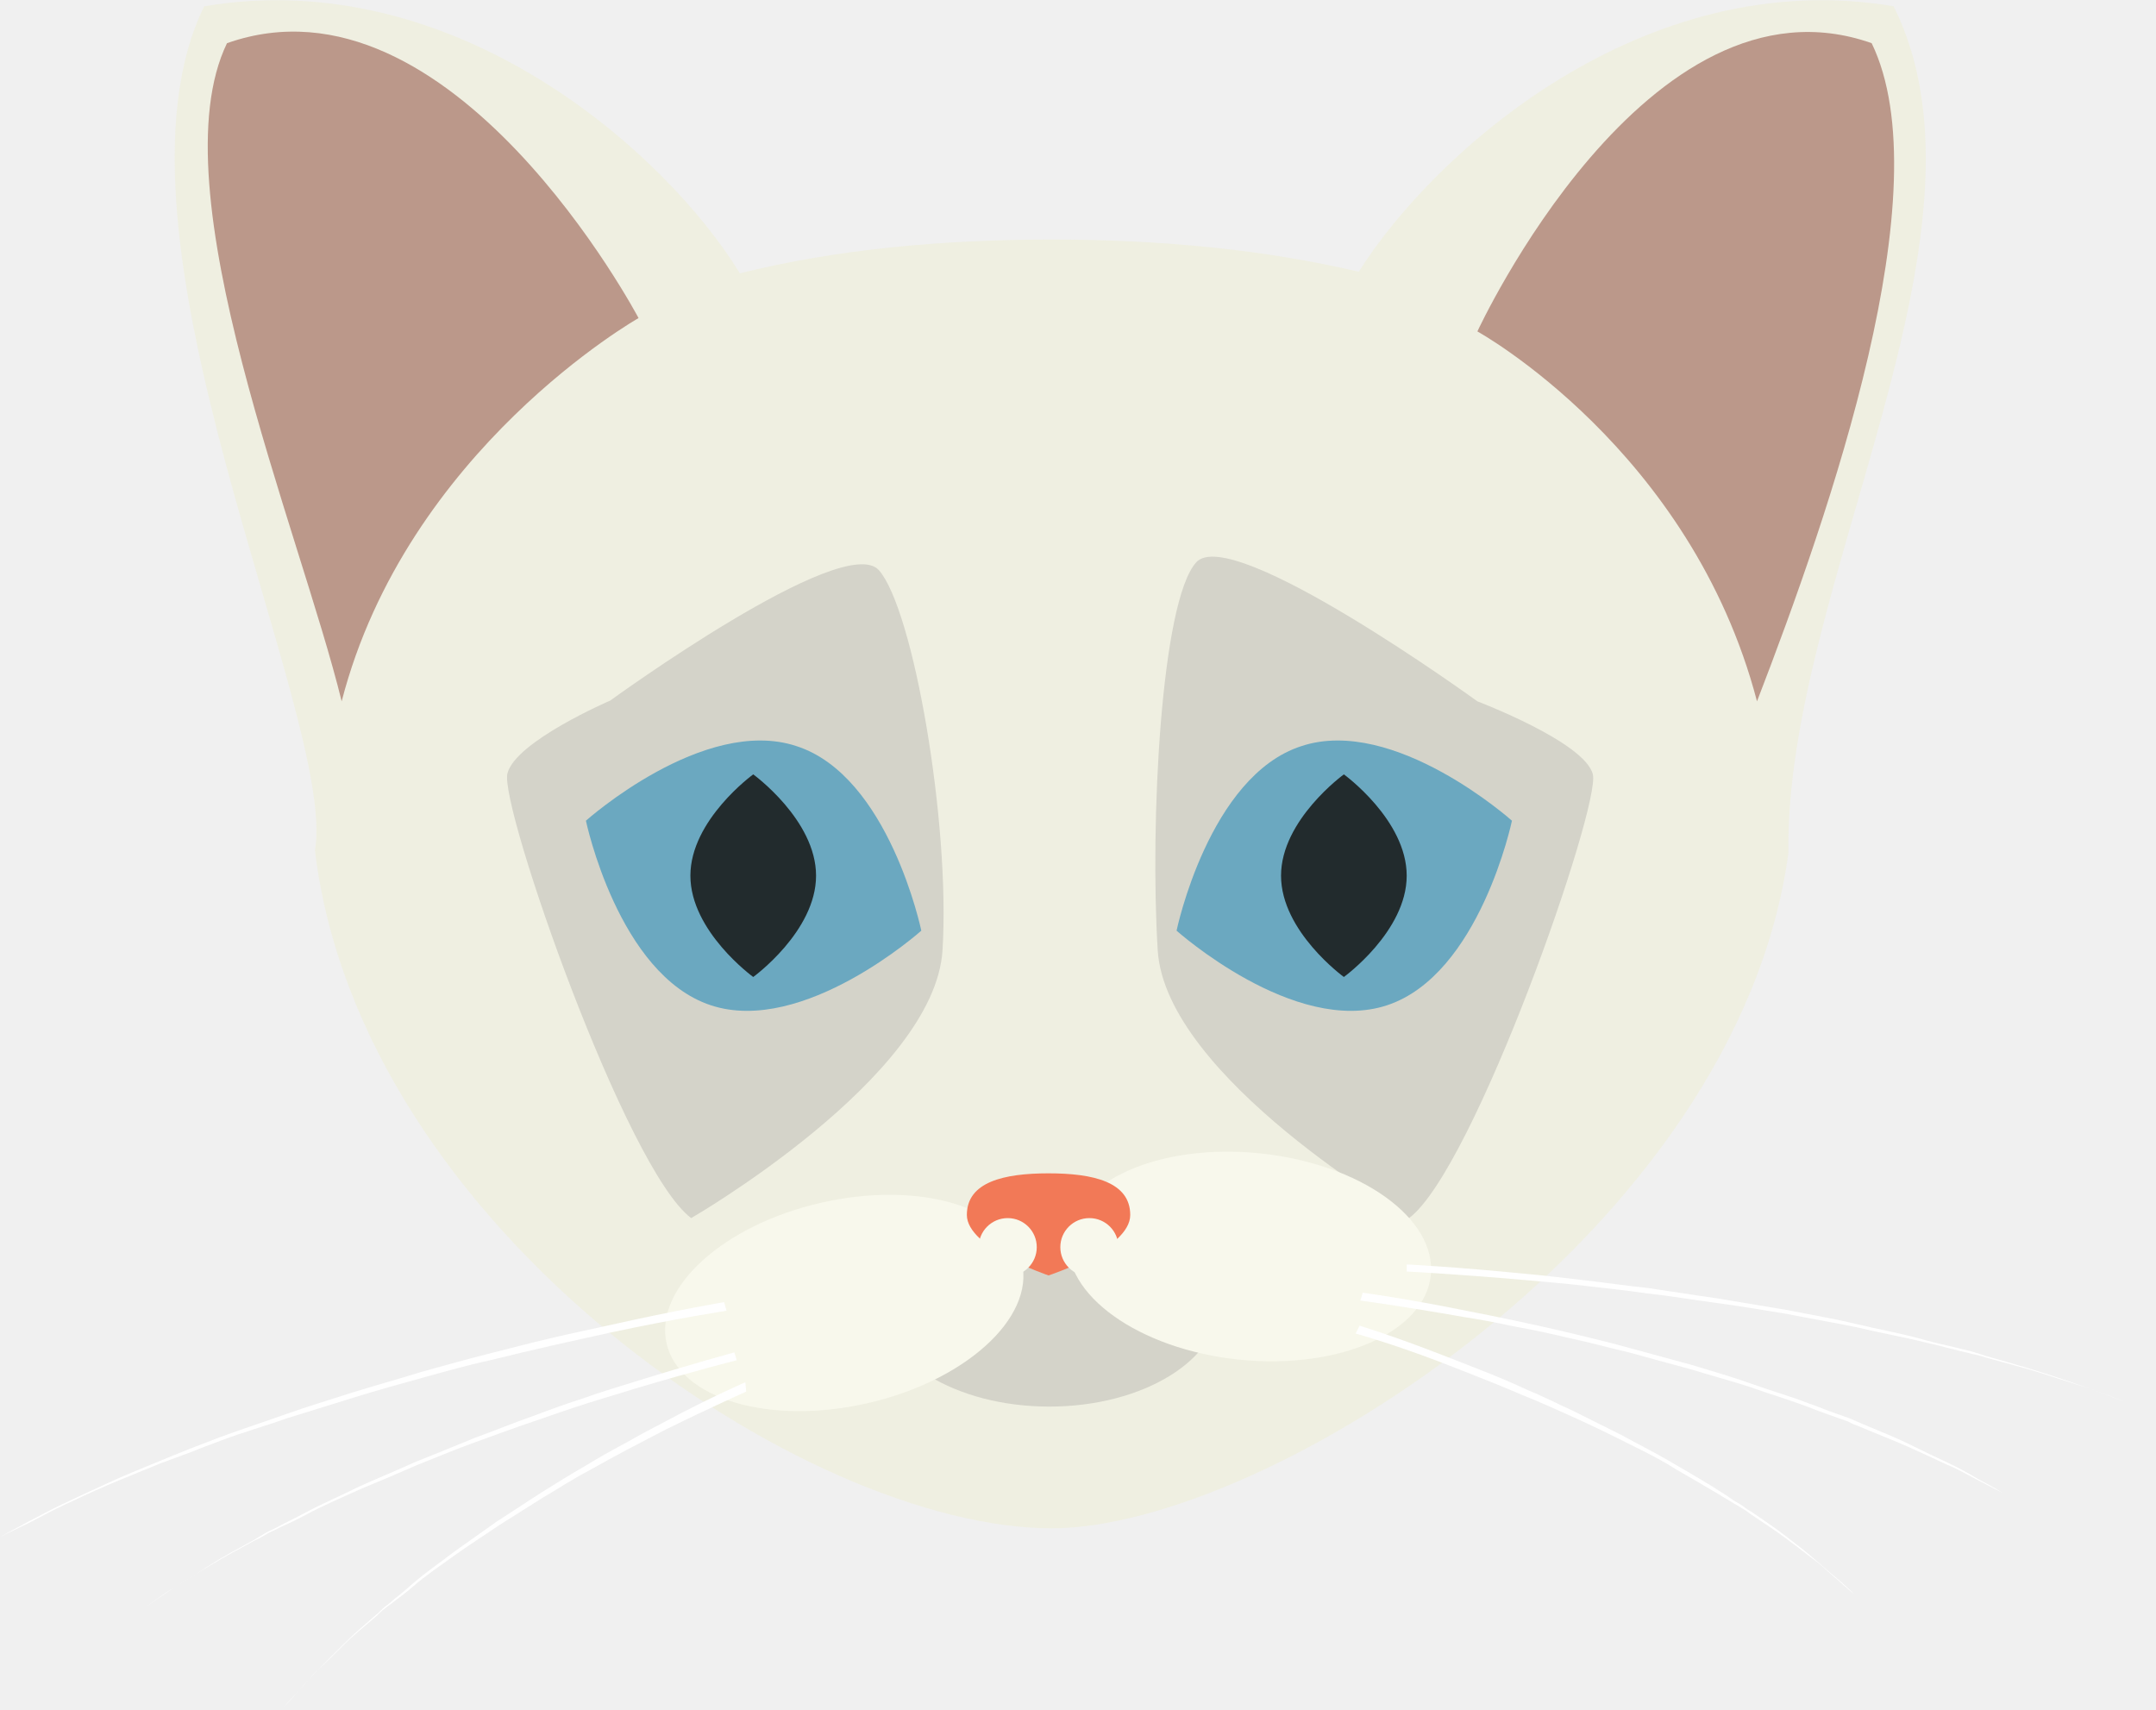
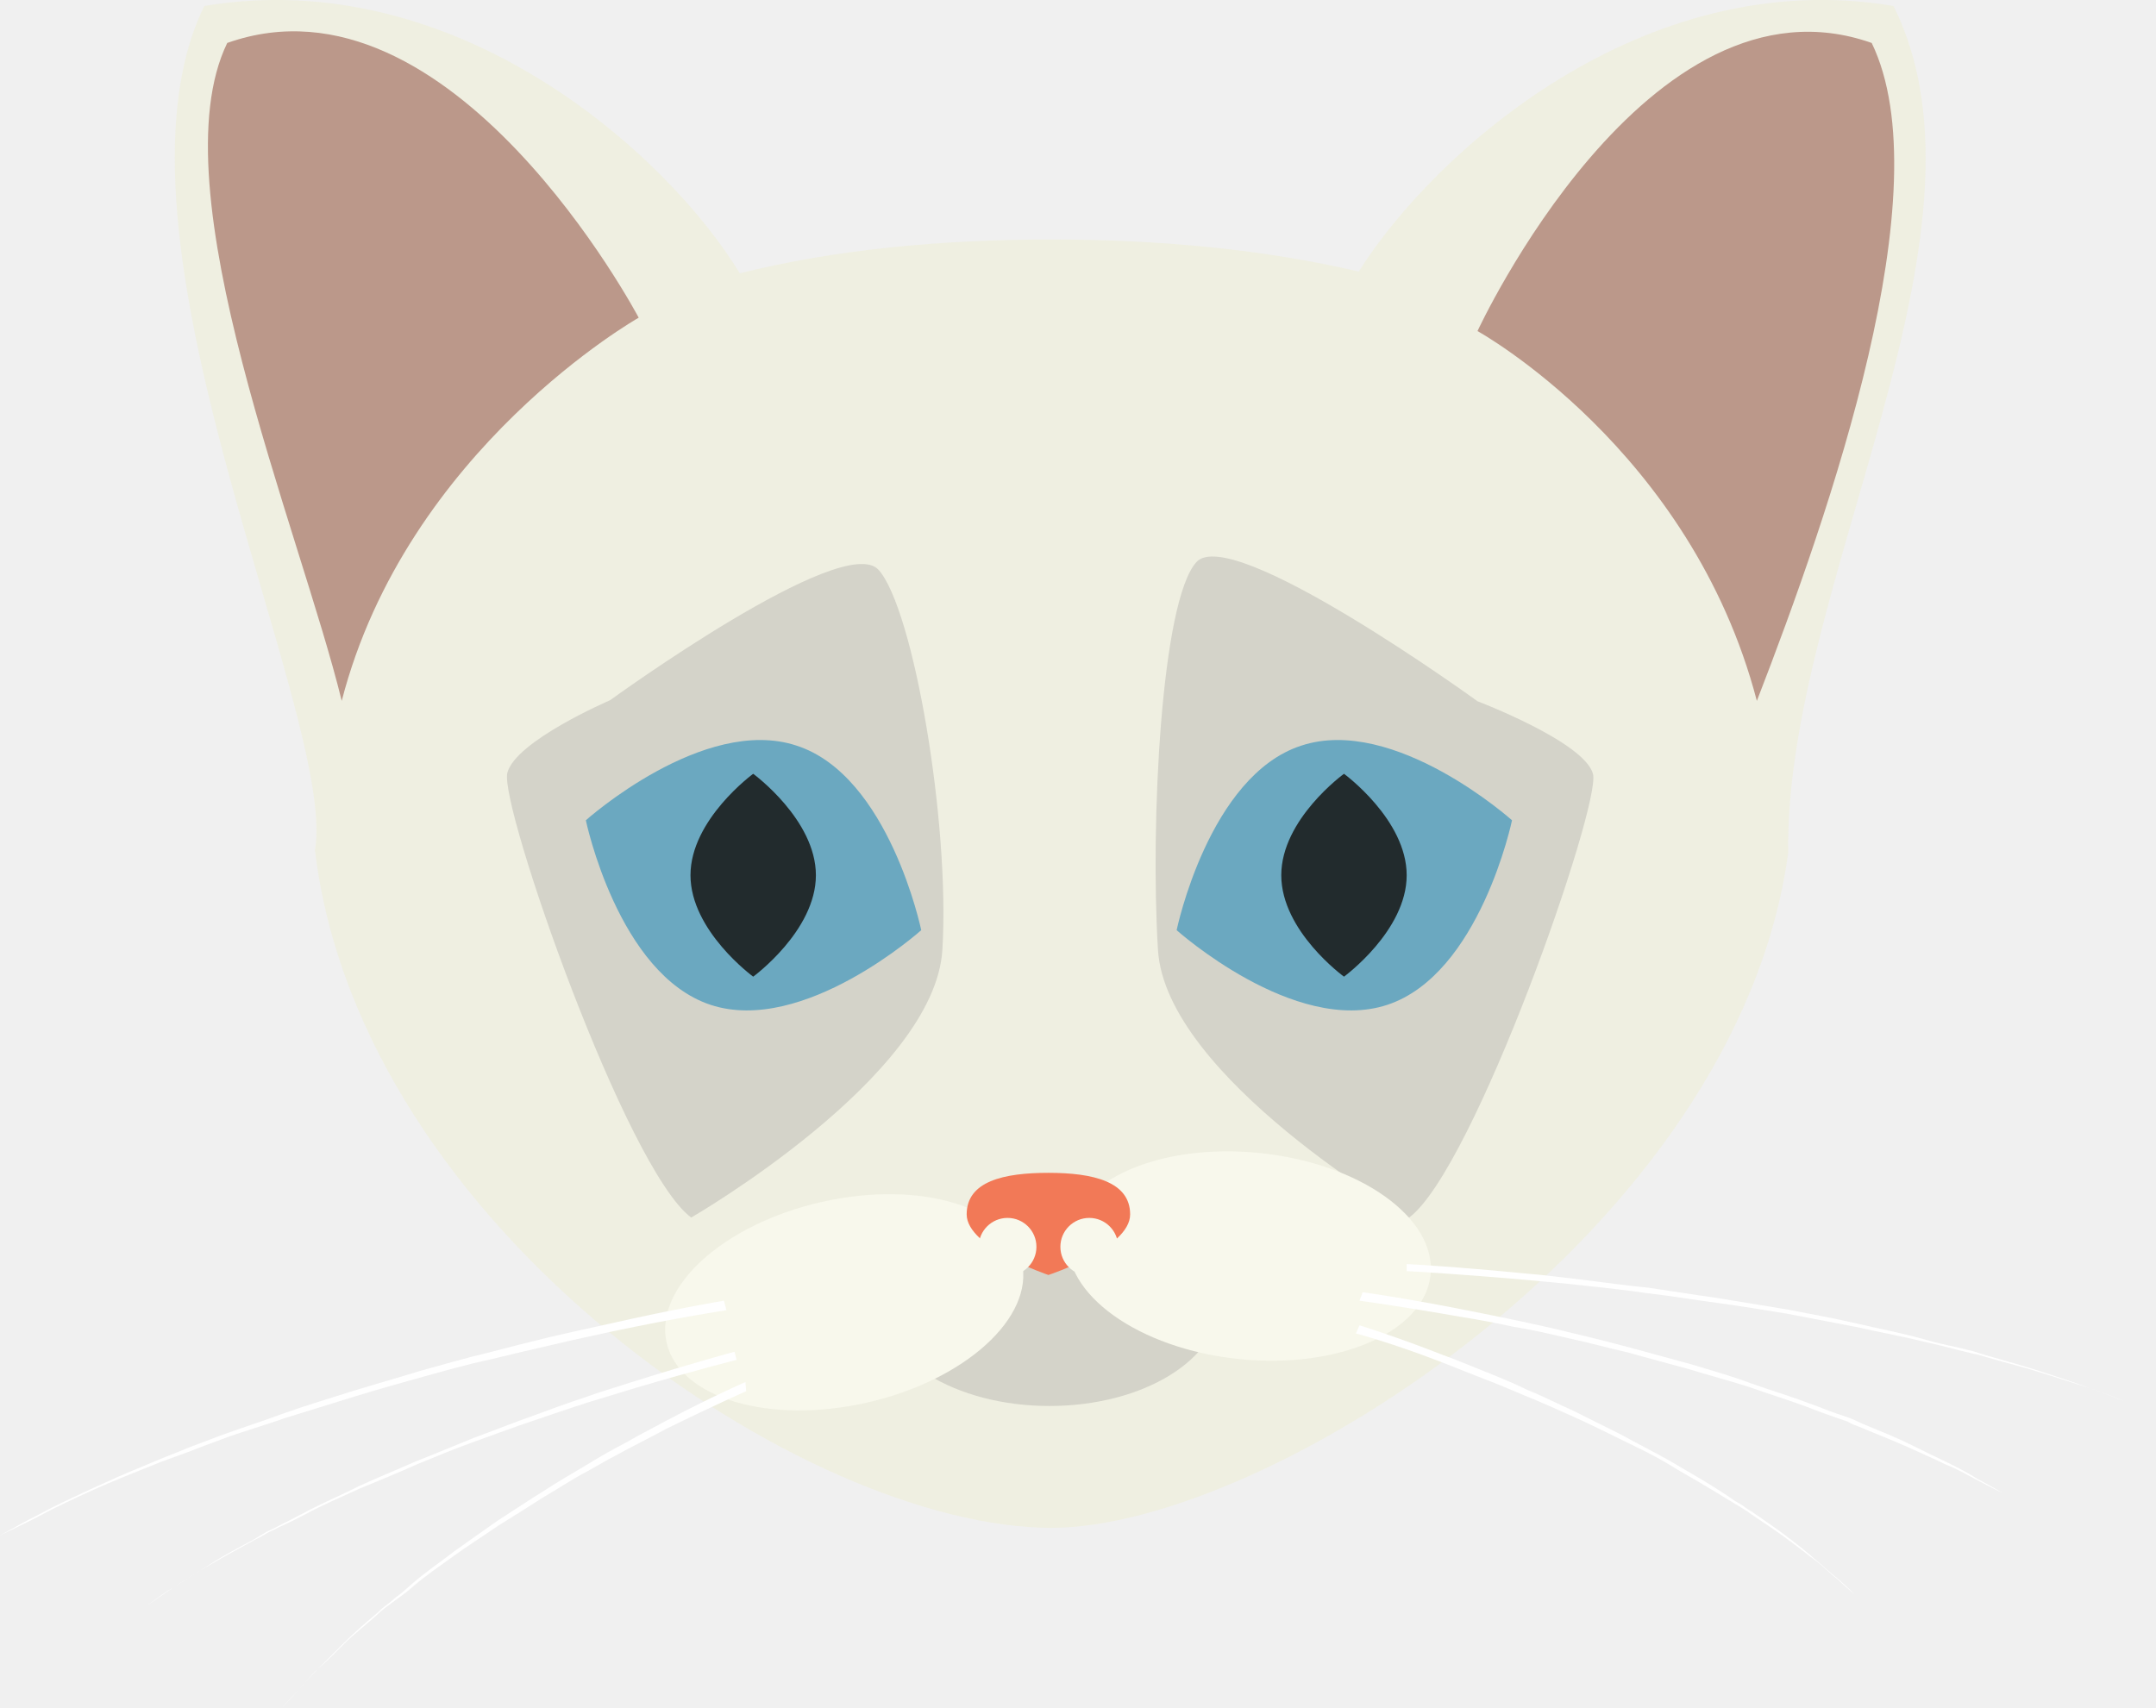
- <svg xmlns="http://www.w3.org/2000/svg" version="1.1" id="Layer_1" x="0px" y="0px" viewBox="0 0 274.5 217.7" enable-background="new 0 0 274.5 217.7" xml:space="preserve">
-   <path fill="#EFEFE1" d="M209.9,109" />
-   <path fill="#EFEFE1" d="M241.1,0.8c-31.9-5.4-58.6,18.7-68.1,33.8c-11.9-2.8-25.1-4.1-39.1-4.1c-14.2,0-27.7,1.3-39.7,4.3l0,0  C84.9,19.6,58.1-4.6,26,0.8C11.7,29.9,43,91.5,40.1,108.3l0,0c5.8,48.3,62.5,86.3,93.8,86.3c27.3,0,87.3-37.8,93.8-86  C227.2,74.8,255.5,29.8,241.1,0.8z" />
-   <path fill="#BB988A" d="M81.3,40.5c0,0-23.8-45.1-52.4-35c-9,18.6,9.3,62.1,14.6,83.8C51.8,57.2,81.3,40.5,81.3,40.5z" />
-   <path fill="#BB988A" d="M188.1,42.2c0,0,21.6-46.8,50.2-36.7c9,18.6-5.3,59.7-14.6,83.8C215.3,57.2,188.1,42.2,188.1,42.2z" />
-   <path fill="#D4D3C9" d="M88,155.1c0,0,31-17.9,32-34.1s-3.7-43.4-8.1-48.4c-4.5-5-34.2,16.6-34.2,16.6s-12.1,5.2-13.1,9.3  C63.6,102.7,79.7,148.9,88,155.1" />
-   <path fill="#D4D3C9" d="M179.4,155.1c0,0-31-17.9-32-34.1c-1-16.1,0.4-44.4,4.9-49.4c4.5-5,35.8,17.7,35.8,17.7s13.7,5.2,14.7,9.3  C203.8,102.7,187.7,148.9,179.4,155.1" />
-   <path fill="#6BA8C0" d="M117.3,118.5c0,0-15,13.4-26.8,9.5c-11.8-3.9-15.9-23.5-15.9-23.5s15-13.4,26.8-9.5  C113.2,98.8,117.3,118.5,117.3,118.5z" />
-   <path fill="#6BA8C0" d="M149.8,118.5c0,0,15,13.4,26.8,9.5c11.8-3.9,15.9-23.5,15.9-23.5s-15-13.4-26.8-9.5  C153.9,98.8,149.8,118.5,149.8,118.5z" />
-   <path fill="#222B2D" d="M179.1,111.5c0,7.1-8,12.9-8,12.9s-8-5.8-8-12.9c0-7.1,8-12.9,8-12.9S179.1,104.4,179.1,111.5z" />
-   <path fill="#222B2D" d="M103.9,111.5c0,7.1-8,12.9-8,12.9s-8-5.8-8-12.9c0-7.1,8-12.9,8-12.9S103.9,104.4,103.9,111.5z" />
-   <path fill="#FFFFFF" d="M99.4,155.1" />
-   <ellipse fill="#D4D3C9" cx="133.6" cy="165.7" rx="21.7" ry="13.4" />
-   <ellipse transform="matrix(0.9752 -0.2214 0.2214 0.9752 -34.0719 27.9225)" fill="#F8F8EC" cx="107.5" cy="165.9" rx="23.2" ry="13.1" />
-   <ellipse transform="matrix(0.9946 0.1033 -0.1033 0.9946 17.38 -15.583)" fill="#F8F8EC" cx="159.1" cy="160" rx="23.2" ry="13.2" />
-   <path fill="#F27957" d="M143.9,154.7c0,4.3-10.4,7.7-10.4,7.7s-10.4-3.5-10.4-7.7s4.7-5.3,10.4-5.3S143.9,150.5,143.9,154.7z" />
-   <circle fill="#F8F8EC" cx="128.3" cy="158.8" r="3.7" />
-   <circle fill="#F8F8EC" cx="138.7" cy="158.8" r="3.7" />
+ <svg xmlns="http://www.w3.org/2000/svg" version="1.1" id="Layer_1" x="0px" y="0px" viewBox="0 153.4 612 484.9" enable-background="new 0 153.4 612 484.9" xml:space="preserve">
+   <path fill="#EFEFE1" d="M468,396.3" />
+   <path fill="#EFEFE1" d="M537.5,155.1c-71.1-12-130.6,41.7-151.8,75.4c-26.5-6.2-56-9.1-87.2-9.1c-31.7,0-61.8,2.9-88.5,9.6l0,0  C189.3,197,129.5,143.1,58,155.1C26.1,220,95.9,357.3,89.4,394.8l0,0c12.9,107.7,139.3,192.4,209.1,192.4  c60.9,0,194.6-84.3,209.1-191.7C506.5,320.1,569.6,219.8,537.5,155.1z" />
+   <path fill="#BB988A" d="M181.3,243.6c0,0-53.1-100.6-116.8-78C44.4,207,85.2,304,97,352.4C115.5,280.8,181.3,243.6,181.3,243.6z" />
+   <path fill="#BB988A" d="M419.4,247.4c0,0,48.2-104.3,111.9-81.8c20.1,41.5-11.8,133.1-32.6,186.8C480,280.8,419.4,247.4,419.4,247.4  z" />
+   <path fill="#D4D3C9" d="M196.2,499.1c0,0,69.1-39.9,71.3-76c2.2-36.1-8.2-96.8-18.1-107.9c-10-11.1-76.2,37-76.2,37  s-27,11.6-29.2,20.7C141.8,382.3,177.7,485.3,196.2,499.1" />
+   <path fill="#D4D3C9" d="M400,499.1c0,0-69.1-39.9-71.3-76c-2.2-35.9,0.9-99,10.9-110.1c10-11.1,79.8,39.5,79.8,39.5  s30.5,11.6,32.8,20.7C454.4,382.3,418.5,485.3,400,499.1" />
+   <path fill="#6BA8C0" d="M261.5,417.5c0,0-33.4,29.9-59.8,21.2c-26.3-8.7-35.4-52.4-35.4-52.4s33.4-29.9,59.8-21.2  C252.4,373.6,261.5,417.5,261.5,417.5z" />
+   <path fill="#6BA8C0" d="M334,417.5c0,0,33.4,29.9,59.8,21.2c26.3-8.7,35.4-52.4,35.4-52.4s-33.4-29.9-59.8-21.2  C343.1,373.6,334,417.5,334,417.5z" />
+   <path fill="#222B2D" d="M399.3,401.9c0,15.8-17.8,28.8-17.8,28.8s-17.8-12.9-17.8-28.8s17.8-28.8,17.8-28.8S399.3,386.1,399.3,401.9  z" />
+   <path fill="#222B2D" d="M231.6,401.9c0,15.8-17.8,28.8-17.8,28.8S196,417.7,196,401.9s17.8-28.8,17.8-28.8S231.6,386.1,231.6,401.9z  " />
+   <path fill="#FFFFFF" d="M221.6,499.1" />
+   <ellipse fill="#D4D3C9" cx="297.9" cy="522.7" rx="48.4" ry="29.9" />
+   <ellipse transform="matrix(-0.2214 -0.9752 0.9752 -0.2214 -217.5126 872.7552)" fill="#F8F8EC" cx="239.7" cy="523.2" rx="29.2" ry="51.7" />
+   <ellipse transform="matrix(0.1033 -0.9946 0.9946 0.1033 -189.2273 810.1268)" fill="#F8F8EC" cx="354.7" cy="510" rx="29.4" ry="51.7" />
+   <path fill="#F27957" d="M320.8,498.2c0,9.6-23.2,17.2-23.2,17.2s-23.2-7.8-23.2-17.2c0-9.4,10.5-11.8,23.2-11.8  S320.8,488.9,320.8,498.2z" />
+   <circle fill="#F8F8EC" cx="286" cy="507.4" r="8.2" />
+   <circle fill="#F8F8EC" cx="309.2" cy="507.4" r="8.2" />
  <g>
-     <path fill="#FFFFFF" d="M92.5,166.9c0,0-6,0.9-14.9,2.8c-2.2,0.5-4.6,1-7.2,1.6c-2.6,0.6-5.2,1.2-8,1.9c-2.8,0.6-5.6,1.4-8.5,2.2   c-2.9,0.8-5.8,1.6-8.7,2.5c-2.9,0.9-5.8,1.8-8.7,2.7c-2.8,1-5.7,1.8-8.3,2.8c-1.3,0.5-2.7,1-3.9,1.5c-1.3,0.5-2.5,0.9-3.8,1.4   c-2.4,1-4.7,1.9-6.8,2.8c-2.1,0.9-4,1.8-5.7,2.6c-1.7,0.8-3.1,1.6-4.3,2.2C1.4,195,0,195.7,0,195.7s1.3-0.7,3.7-2   c1.2-0.6,2.6-1.4,4.3-2.2c1.7-0.8,3.6-1.7,5.6-2.6c2.1-1,4.4-1.9,6.8-2.9c1.2-0.5,2.5-1,3.7-1.5c1.3-0.5,2.6-1,3.9-1.5   c2.7-1,5.5-1.9,8.3-2.9c2.8-1,5.8-1.9,8.6-2.8c2.9-0.9,5.8-1.7,8.7-2.6c2.9-0.8,5.7-1.6,8.5-2.3c2.8-0.7,5.4-1.4,8-2   c2.5-0.6,5-1.1,7.2-1.6c8.9-2,14.9-3,14.9-3L92.5,166.9z" />
+     <path fill="#FFFFFF" d="M206.2,525.4c0,0-13.4,2-33.2,6.2c-4.9,1.1-10.3,2.2-16.1,3.6c-5.8,1.3-11.6,2.7-17.8,4.2   c-6.2,1.3-12.5,3.1-19,4.9c-6.5,1.8-12.9,3.6-19.4,5.6c-6.5,2-12.9,4-19.4,6c-6.2,2.2-12.7,4-18.5,6.2c-2.9,1.1-6,2.2-8.7,3.3   c-2.9,1.1-5.6,2-8.5,3.1c-5.4,2.2-10.5,4.2-15.2,6.2c-4.7,2-8.9,4-12.7,5.8c-3.8,1.8-6.9,3.6-9.6,4.9c-5.1,2.5-8.2,4-8.2,4   s2.9-1.6,8.2-4.5c2.7-1.3,5.8-3.1,9.6-4.9s8-3.8,12.5-5.8c4.7-2.2,9.8-4.2,15.2-6.5c2.7-1.1,5.6-2.2,8.2-3.3   c2.9-1.1,5.8-2.2,8.7-3.3c6-2.2,12.3-4.2,18.5-6.5c6.2-2.2,12.9-4.2,19.2-6.2c6.5-2,12.9-3.8,19.4-5.8c6.5-1.8,12.7-3.6,19-5.1   c6.2-1.6,12-3.1,17.8-4.5c5.6-1.3,11.1-2.5,16.1-3.6c19.8-4.5,33.2-6.7,33.2-6.7L206.2,525.4z" />
  </g>
  <g>
-     <path fill="#FFFFFF" d="M93.8,173.2c0,0-5.2,1.3-12.9,3.6c-1.9,0.6-4,1.2-6.2,1.9c-2.2,0.7-4.5,1.5-6.8,2.3   c-2.4,0.8-4.8,1.7-7.3,2.6c-2.5,0.9-4.9,1.9-7.4,2.9c-2.5,1.1-4.9,2.1-7.3,3.1c-2.4,1.1-4.8,2.1-7,3.3c-1.1,0.6-2.2,1.1-3.3,1.6   c-0.5,0.3-1.1,0.5-1.6,0.8c-0.5,0.3-1,0.6-1.5,0.8c-2,1.1-3.9,2.1-5.7,3.2c-1.7,1-3.3,2-4.7,2.9c-1.4,0.8-2.5,1.7-3.5,2.4   c-1.9,1.3-3,2.1-3,2.1s1.1-0.8,3-2.1c1-0.7,2.1-1.5,3.5-2.4c1.4-0.9,2.9-1.8,4.6-2.9c1.7-1.1,3.6-2.1,5.6-3.2   c0.5-0.3,1-0.6,1.5-0.9c0.5-0.3,1.1-0.5,1.6-0.8c1.1-0.6,2.2-1.1,3.3-1.7c2.2-1.2,4.6-2.2,7-3.4c2.4-1.1,4.9-2.1,7.3-3.2   c2.5-1,5-2,7.4-3c2.5-0.9,4.9-1.9,7.2-2.7c2.4-0.9,4.6-1.7,6.8-2.4c2.2-0.8,4.3-1.4,6.2-2c7.7-2.4,12.9-3.8,12.9-3.8L93.8,173.2z" />
+     <path fill="#FFFFFF" d="M209.1,539.5c0,0-11.6,2.9-28.8,8c-4.2,1.3-8.9,2.7-13.8,4.2c-4.9,1.6-10,3.3-15.2,5.1   c-5.4,1.8-10.7,3.8-16.3,5.8c-5.6,2-10.9,4.2-16.5,6.5c-5.6,2.5-10.9,4.7-16.3,6.9c-5.4,2.5-10.7,4.7-15.6,7.4   c-2.5,1.3-4.9,2.5-7.4,3.6c-1.1,0.7-2.5,1.1-3.6,1.8s-2.2,1.3-3.3,1.8c-4.5,2.5-8.7,4.7-12.7,7.1c-3.8,2.2-7.4,4.5-10.5,6.5   c-3.1,1.8-5.6,3.8-7.8,5.4c-4.2,2.9-6.7,4.7-6.7,4.7s2.5-1.8,6.7-4.7c2.2-1.6,4.7-3.3,7.8-5.4s6.5-4,10.3-6.5s8-4.7,12.5-7.1   c1.1-0.7,2.2-1.3,3.3-2c1.1-0.7,2.5-1.1,3.6-1.8c2.5-1.3,4.9-2.5,7.4-3.8c4.9-2.7,10.3-4.9,15.6-7.6c5.4-2.5,10.9-4.7,16.3-7.1   c5.6-2.2,11.1-4.5,16.5-6.7c5.6-2,10.9-4.2,16.1-6c5.4-2,10.3-3.8,15.2-5.4c4.9-1.8,9.6-3.1,13.8-4.5c17.2-5.4,28.8-8.5,28.8-8.5   L209.1,539.5z" />
  </g>
  <g>
-     <path fill="#FFFFFF" d="M95,177.2c0,0-4.1,1.8-10.2,4.8c-1.5,0.8-3.1,1.6-4.8,2.5c-1.7,0.9-3.5,1.9-5.3,2.9c-1.9,1-3.7,2.2-5.6,3.3   c-1.9,1.2-3.8,2.4-5.7,3.6c-1.9,1.3-3.8,2.5-5.6,3.8c-1.8,1.3-3.6,2.5-5.2,3.9c-0.8,0.7-1.6,1.3-2.4,1.9c-0.4,0.3-0.8,0.6-1.2,0.9   c-0.4,0.3-0.7,0.6-1.1,1c-1.5,1.3-2.9,2.4-4.1,3.6c-1.2,1.2-2.3,2.3-3.3,3.2c-1,1-1.8,1.9-2.4,2.6c-1.3,1.5-2.1,2.3-2.1,2.3   s0.7-0.8,2.1-2.3c0.7-0.7,1.4-1.7,2.4-2.6c1-1,2.1-2.1,3.3-3.3c1.2-1.2,2.6-2.4,4.1-3.7c0.4-0.3,0.7-0.7,1.1-1   c0.4-0.3,0.8-0.6,1.2-1c0.8-0.6,1.6-1.3,2.4-2c1.6-1.4,3.4-2.6,5.2-4c1.8-1.3,3.7-2.6,5.5-3.9c1.9-1.2,3.8-2.5,5.7-3.7   c1.9-1.2,3.7-2.3,5.6-3.4c1.8-1.1,3.6-2.1,5.3-3c1.7-1,3.3-1.8,4.8-2.6c6-3.2,10.2-5,10.2-5L95,177.2z" />
+     <path fill="#FFFFFF" d="M211.8,548.4c0,0-9.1,4-22.7,10.7c-3.3,1.8-6.9,3.6-10.7,5.6c-3.8,2-7.8,4.2-11.8,6.5   c-4.2,2.2-8.2,4.9-12.5,7.4c-4.2,2.7-8.5,5.4-12.7,8c-4.2,2.9-8.5,5.6-12.5,8.5c-4,2.9-8,5.6-11.6,8.7c-1.8,1.6-3.6,2.9-5.4,4.2   c-0.9,0.7-1.8,1.3-2.7,2c-0.9,0.7-1.6,1.3-2.5,2.2c-3.3,2.9-6.5,5.4-9.1,8c-2.7,2.7-5.1,5.1-7.4,7.1c-2.2,2.2-4,4.2-5.4,5.8   c-2.9,3.3-4.7,5.1-4.7,5.1s1.6-1.8,4.7-5.1c1.6-1.6,3.1-3.8,5.4-5.8c2.2-2.2,4.7-4.7,7.4-7.4c2.7-2.7,5.8-5.4,9.1-8.2   c0.9-0.7,1.6-1.6,2.5-2.2c0.9-0.7,1.8-1.3,2.7-2.2c1.8-1.3,3.6-2.9,5.4-4.5c3.6-3.1,7.6-5.8,11.6-8.9c4-2.9,8.2-5.8,12.3-8.7   c4.2-2.7,8.5-5.6,12.7-8.2c4.2-2.7,8.2-5.1,12.5-7.6c4-2.5,8-4.7,11.8-6.7c3.8-2.2,7.4-4,10.7-5.8c13.4-7.1,22.7-11.1,22.7-11.1   L211.8,548.4z" />
  </g>
  <g>
-     <path fill="#FFFFFF" d="M179.1,161c0,0,6.1,0.3,15.2,1.2c2.3,0.2,4.7,0.5,7.3,0.8c2.6,0.3,5.4,0.7,8.2,1c2.8,0.4,5.8,0.9,8.7,1.3   c3,0.5,6,1,9,1.5c3,0.6,6,1.1,8.9,1.8c2.9,0.7,5.8,1.2,8.6,2c1.4,0.4,2.8,0.7,4.1,1c0.7,0.2,1.3,0.3,2,0.5c0.6,0.2,1.3,0.4,1.9,0.6   c2.5,0.7,4.9,1.4,7.1,2.1c2.2,0.7,4.2,1.4,5.9,2c1.8,0.6,3.3,1.2,4.5,1.7c2.5,1,3.9,1.5,3.9,1.5s-1.4-0.5-3.9-1.5   c-1.3-0.5-2.7-1.1-4.5-1.7c-1.8-0.6-3.8-1.2-5.9-1.9c-2.2-0.7-4.6-1.3-7.1-2c-0.6-0.2-1.3-0.4-1.9-0.5c-0.7-0.2-1.3-0.3-2-0.5   c-1.3-0.3-2.7-0.7-4.1-1c-2.8-0.7-5.7-1.2-8.6-1.9c-2.9-0.6-5.9-1.1-8.9-1.7c-3-0.5-6-1-9-1.4c-3-0.4-5.9-0.9-8.7-1.2   c-2.8-0.4-5.6-0.7-8.2-1c-2.6-0.3-5.1-0.5-7.3-0.7c-9.1-0.8-15.2-1.1-15.2-1.1L179.1,161z" />
+     <path fill="#FFFFFF" d="M399.3,512.3c0,0,13.6,0.7,33.9,2.7c5.1,0.4,10.5,1.1,16.3,1.8c5.8,0.7,12,1.6,18.3,2.2   c6.2,0.9,12.9,2,19.4,2.9c6.7,1.1,13.4,2.2,20.1,3.3c6.7,1.3,13.4,2.5,19.8,4s12.9,2.7,19.2,4.5c3.1,0.9,6.2,1.6,9.1,2.2   c1.6,0.4,2.9,0.7,4.5,1.1c1.3,0.4,2.9,0.9,4.2,1.3c5.6,1.6,10.9,3.1,15.8,4.7c4.9,1.6,9.4,3.1,13.2,4.5c4,1.3,7.4,2.7,10,3.8   c5.6,2.2,8.7,3.3,8.7,3.3s-3.1-1.1-8.7-3.3c-2.9-1.1-6-2.5-10-3.8c-4-1.3-8.5-2.7-13.2-4.2c-4.9-1.6-10.3-2.9-15.8-4.5   c-1.3-0.4-2.9-0.9-4.2-1.1c-1.6-0.4-2.9-0.7-4.5-1.1c-2.9-0.7-6-1.6-9.1-2.2c-6.2-1.6-12.7-2.7-19.2-4.2   c-6.5-1.3-13.2-2.5-19.8-3.8c-6.7-1.1-13.4-2.2-20.1-3.1c-6.7-0.9-13.2-2-19.4-2.7c-6.2-0.9-12.5-1.6-18.3-2.2   c-5.8-0.7-11.4-1.1-16.3-1.6c-20.3-1.8-33.9-2.5-33.9-2.5V512.3z" />
  </g>
  <g>
-     <path fill="#FFFFFF" d="M173.5,164.6c0,0,5.3,0.7,13.2,2.3c2,0.4,4.1,0.8,6.4,1.3c2.3,0.5,4.6,1,7.1,1.6c2.5,0.6,5,1.2,7.5,1.9   c2.6,0.7,5.1,1.4,7.7,2.1c2.6,0.8,5.1,1.5,7.6,2.4c2.5,0.9,5,1.6,7.3,2.5c1.2,0.4,2.3,0.9,3.5,1.3c0.6,0.2,1.1,0.4,1.7,0.6   c0.5,0.2,1.1,0.5,1.6,0.7c2.1,0.9,4.2,1.7,6,2.6c1.8,0.9,3.5,1.7,5,2.4c1.5,0.7,2.7,1.4,3.7,2c2.1,1.1,3.2,1.8,3.2,1.8   s-1.2-0.6-3.3-1.7c-1-0.5-2.3-1.3-3.8-1.9c-1.5-0.7-3.2-1.5-5-2.3c-1.8-0.8-3.9-1.6-6-2.5c-0.5-0.2-1.1-0.4-1.6-0.7   c-0.6-0.2-1.1-0.4-1.7-0.6c-1.1-0.4-2.3-0.8-3.5-1.3c-2.4-0.9-4.8-1.6-7.3-2.5c-2.5-0.8-5.1-1.5-7.7-2.3c-2.6-0.7-5.2-1.4-7.7-2.1   c-2.6-0.6-5.1-1.3-7.5-1.8c-2.5-0.6-4.8-1.1-7.1-1.5c-2.3-0.5-4.4-0.9-6.4-1.2c-7.9-1.4-13.2-2.1-13.2-2.1L173.5,164.6z" />
+     <path fill="#FFFFFF" d="M386.8,520.3c0,0,11.8,1.6,29.4,5.1c4.5,0.9,9.1,1.8,14.3,2.9c5.1,1.1,10.3,2.2,15.8,3.6   c5.6,1.3,11.1,2.7,16.7,4.2c5.8,1.6,11.4,3.1,17.2,4.7c5.8,1.8,11.4,3.3,16.9,5.4c5.6,2,11.1,3.6,16.3,5.6c2.7,0.9,5.1,2,7.8,2.9   c1.3,0.4,2.5,0.9,3.8,1.3c1.1,0.4,2.5,1.1,3.6,1.6c4.7,2,9.4,3.8,13.4,5.8c4,2,7.8,3.8,11.1,5.4c3.3,1.6,6,3.1,8.2,4.5   c4.7,2.5,7.1,4,7.1,4s-2.7-1.3-7.4-3.8c-2.2-1.1-5.1-2.9-8.5-4.2c-3.3-1.6-7.1-3.3-11.1-5.1c-4-1.8-8.7-3.6-13.4-5.6   c-1.1-0.4-2.5-0.9-3.6-1.6c-1.3-0.4-2.5-0.9-3.8-1.3c-2.5-0.9-5.1-1.8-7.8-2.9c-5.4-2-10.7-3.6-16.3-5.6   c-5.6-1.8-11.4-3.3-17.2-5.1c-5.8-1.6-11.6-3.1-17.2-4.7c-5.8-1.3-11.4-2.9-16.7-4c-5.6-1.3-10.7-2.5-15.8-3.3   c-5.1-1.1-9.8-2-14.3-2.7c-17.6-3.1-29.4-4.7-29.4-4.7L386.8,520.3z" />
  </g>
  <g>
-     <path fill="#FFFFFF" d="M173.1,168.8c0,0,4.3,1.3,10.7,3.8c1.6,0.6,3.3,1.3,5.1,2c1.8,0.7,3.7,1.5,5.6,2.4c2,0.8,3.9,1.8,5.9,2.7   c2,1,4,2,6,3c2,1.1,4,2.1,5.9,3.2c1.9,1.1,3.8,2.2,5.6,3.3c0.9,0.6,1.8,1.1,2.6,1.7c0.4,0.3,0.9,0.5,1.3,0.8   c0.4,0.3,0.8,0.6,1.2,0.8c1.6,1.1,3.1,2.1,4.5,3.2c1.3,1,2.6,2,3.6,2.9c1.1,0.9,1.9,1.7,2.7,2.3c1.5,1.3,2.3,2.1,2.3,2.1   s-0.9-0.7-2.3-2c-0.8-0.6-1.6-1.5-2.7-2.3c-1.1-0.8-2.3-1.8-3.7-2.8c-1.3-1-2.9-2-4.5-3.1c-0.4-0.3-0.8-0.6-1.2-0.8   c-0.4-0.3-0.9-0.5-1.3-0.8c-0.9-0.5-1.8-1.1-2.7-1.6c-1.8-1.1-3.7-2.1-5.6-3.3c-1.9-1.1-4-2.1-6-3.1c-2-1-4.1-2-6.1-2.9   c-2-0.9-4-1.8-6-2.6c-1.9-0.8-3.8-1.6-5.6-2.3c-1.8-0.7-3.5-1.4-5.1-2c-6.3-2.4-10.7-3.6-10.7-3.6L173.1,168.8z" />
+     <path fill="#FFFFFF" d="M385.9,529.7c0,0,9.6,2.9,23.9,8.5c3.6,1.3,7.4,2.9,11.4,4.5c4,1.6,8.2,3.3,12.5,5.4c4.5,1.8,8.7,4,13.2,6   c4.5,2.2,8.9,4.5,13.4,6.7c4.5,2.5,8.9,4.7,13.2,7.1c4.2,2.5,8.5,4.9,12.5,7.4c2,1.3,4,2.5,5.8,3.8c0.9,0.7,2,1.1,2.9,1.8   c0.9,0.7,1.8,1.3,2.7,1.8c3.6,2.5,6.9,4.7,10,7.1c2.9,2.2,5.8,4.5,8,6.5c2.5,2,4.2,3.8,6,5.1c3.3,2.9,5.1,4.7,5.1,4.7   s-2-1.6-5.1-4.5c-1.8-1.3-3.6-3.3-6-5.1c-2.5-1.8-5.1-4-8.2-6.2c-2.9-2.2-6.5-4.5-10-6.9c-0.9-0.7-1.8-1.3-2.7-1.8   c-0.9-0.7-2-1.1-2.9-1.8c-2-1.1-4-2.5-6-3.6c-4-2.5-8.2-4.7-12.5-7.4c-4.2-2.5-8.9-4.7-13.4-6.9s-9.1-4.5-13.6-6.5   c-4.5-2-8.9-4-13.4-5.8c-4.2-1.8-8.5-3.6-12.5-5.1c-4-1.6-7.8-3.1-11.4-4.5c-14-5.4-23.9-8-23.9-8L385.9,529.7z" />
  </g>
</svg>
